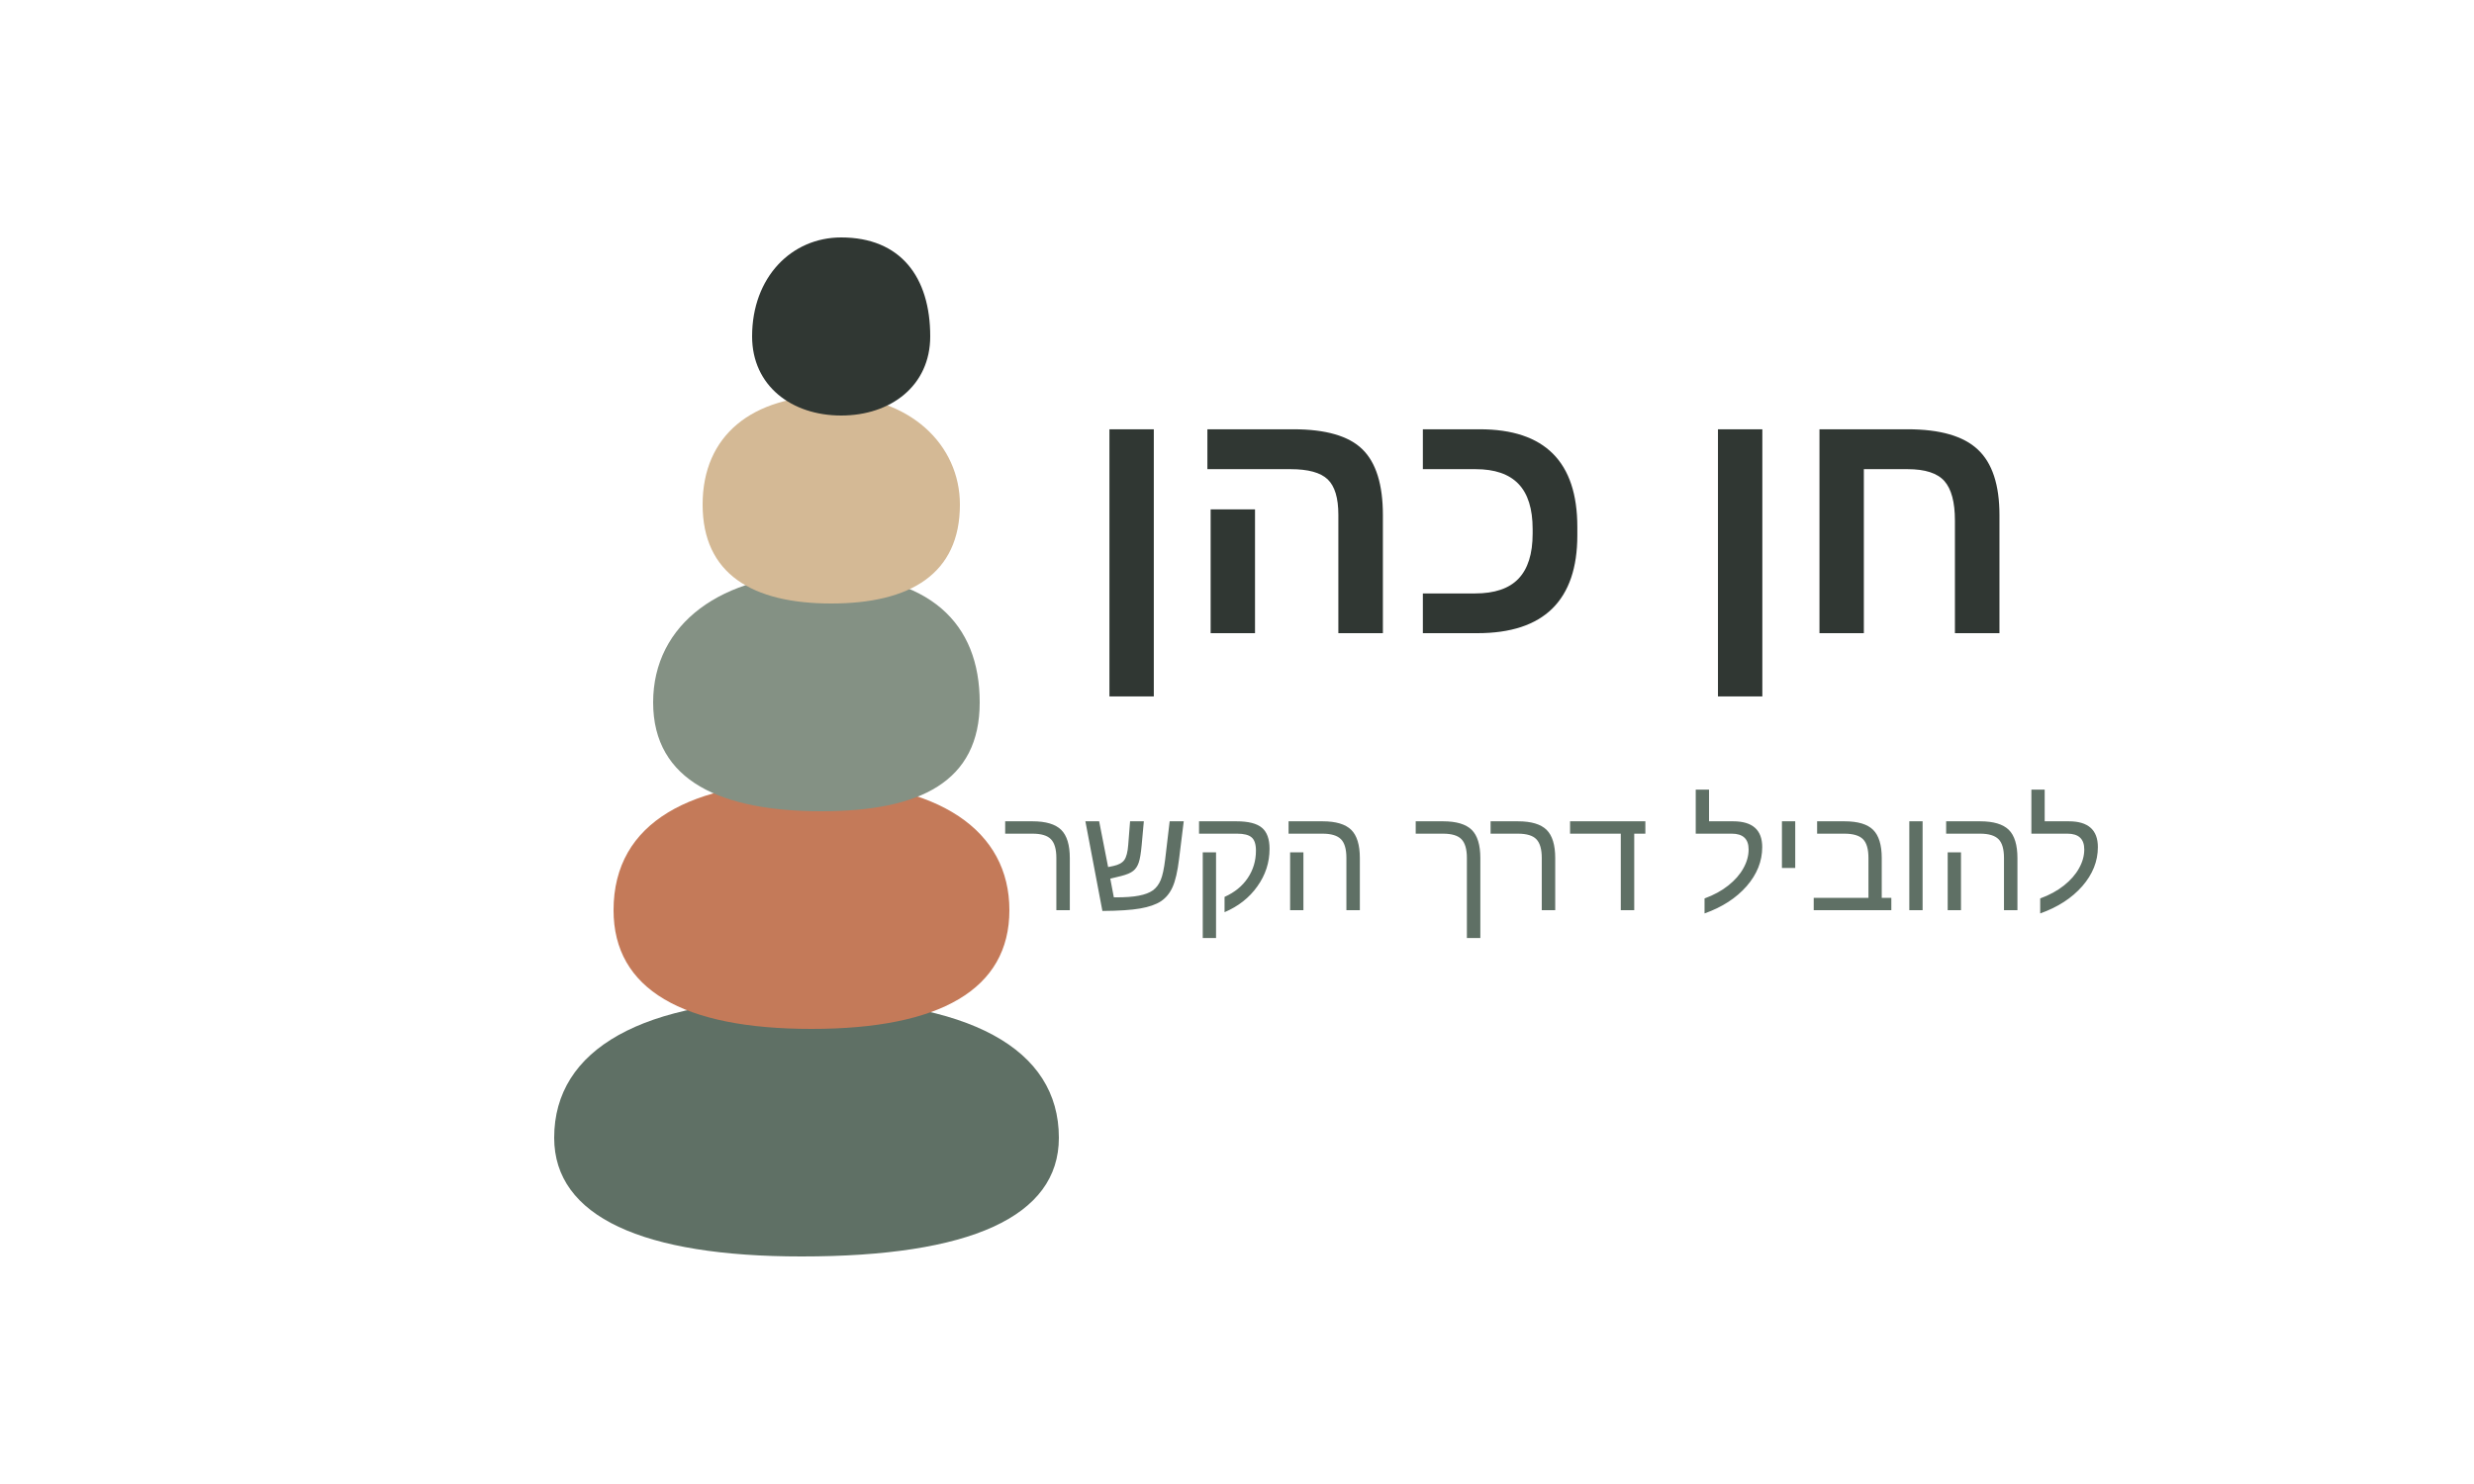
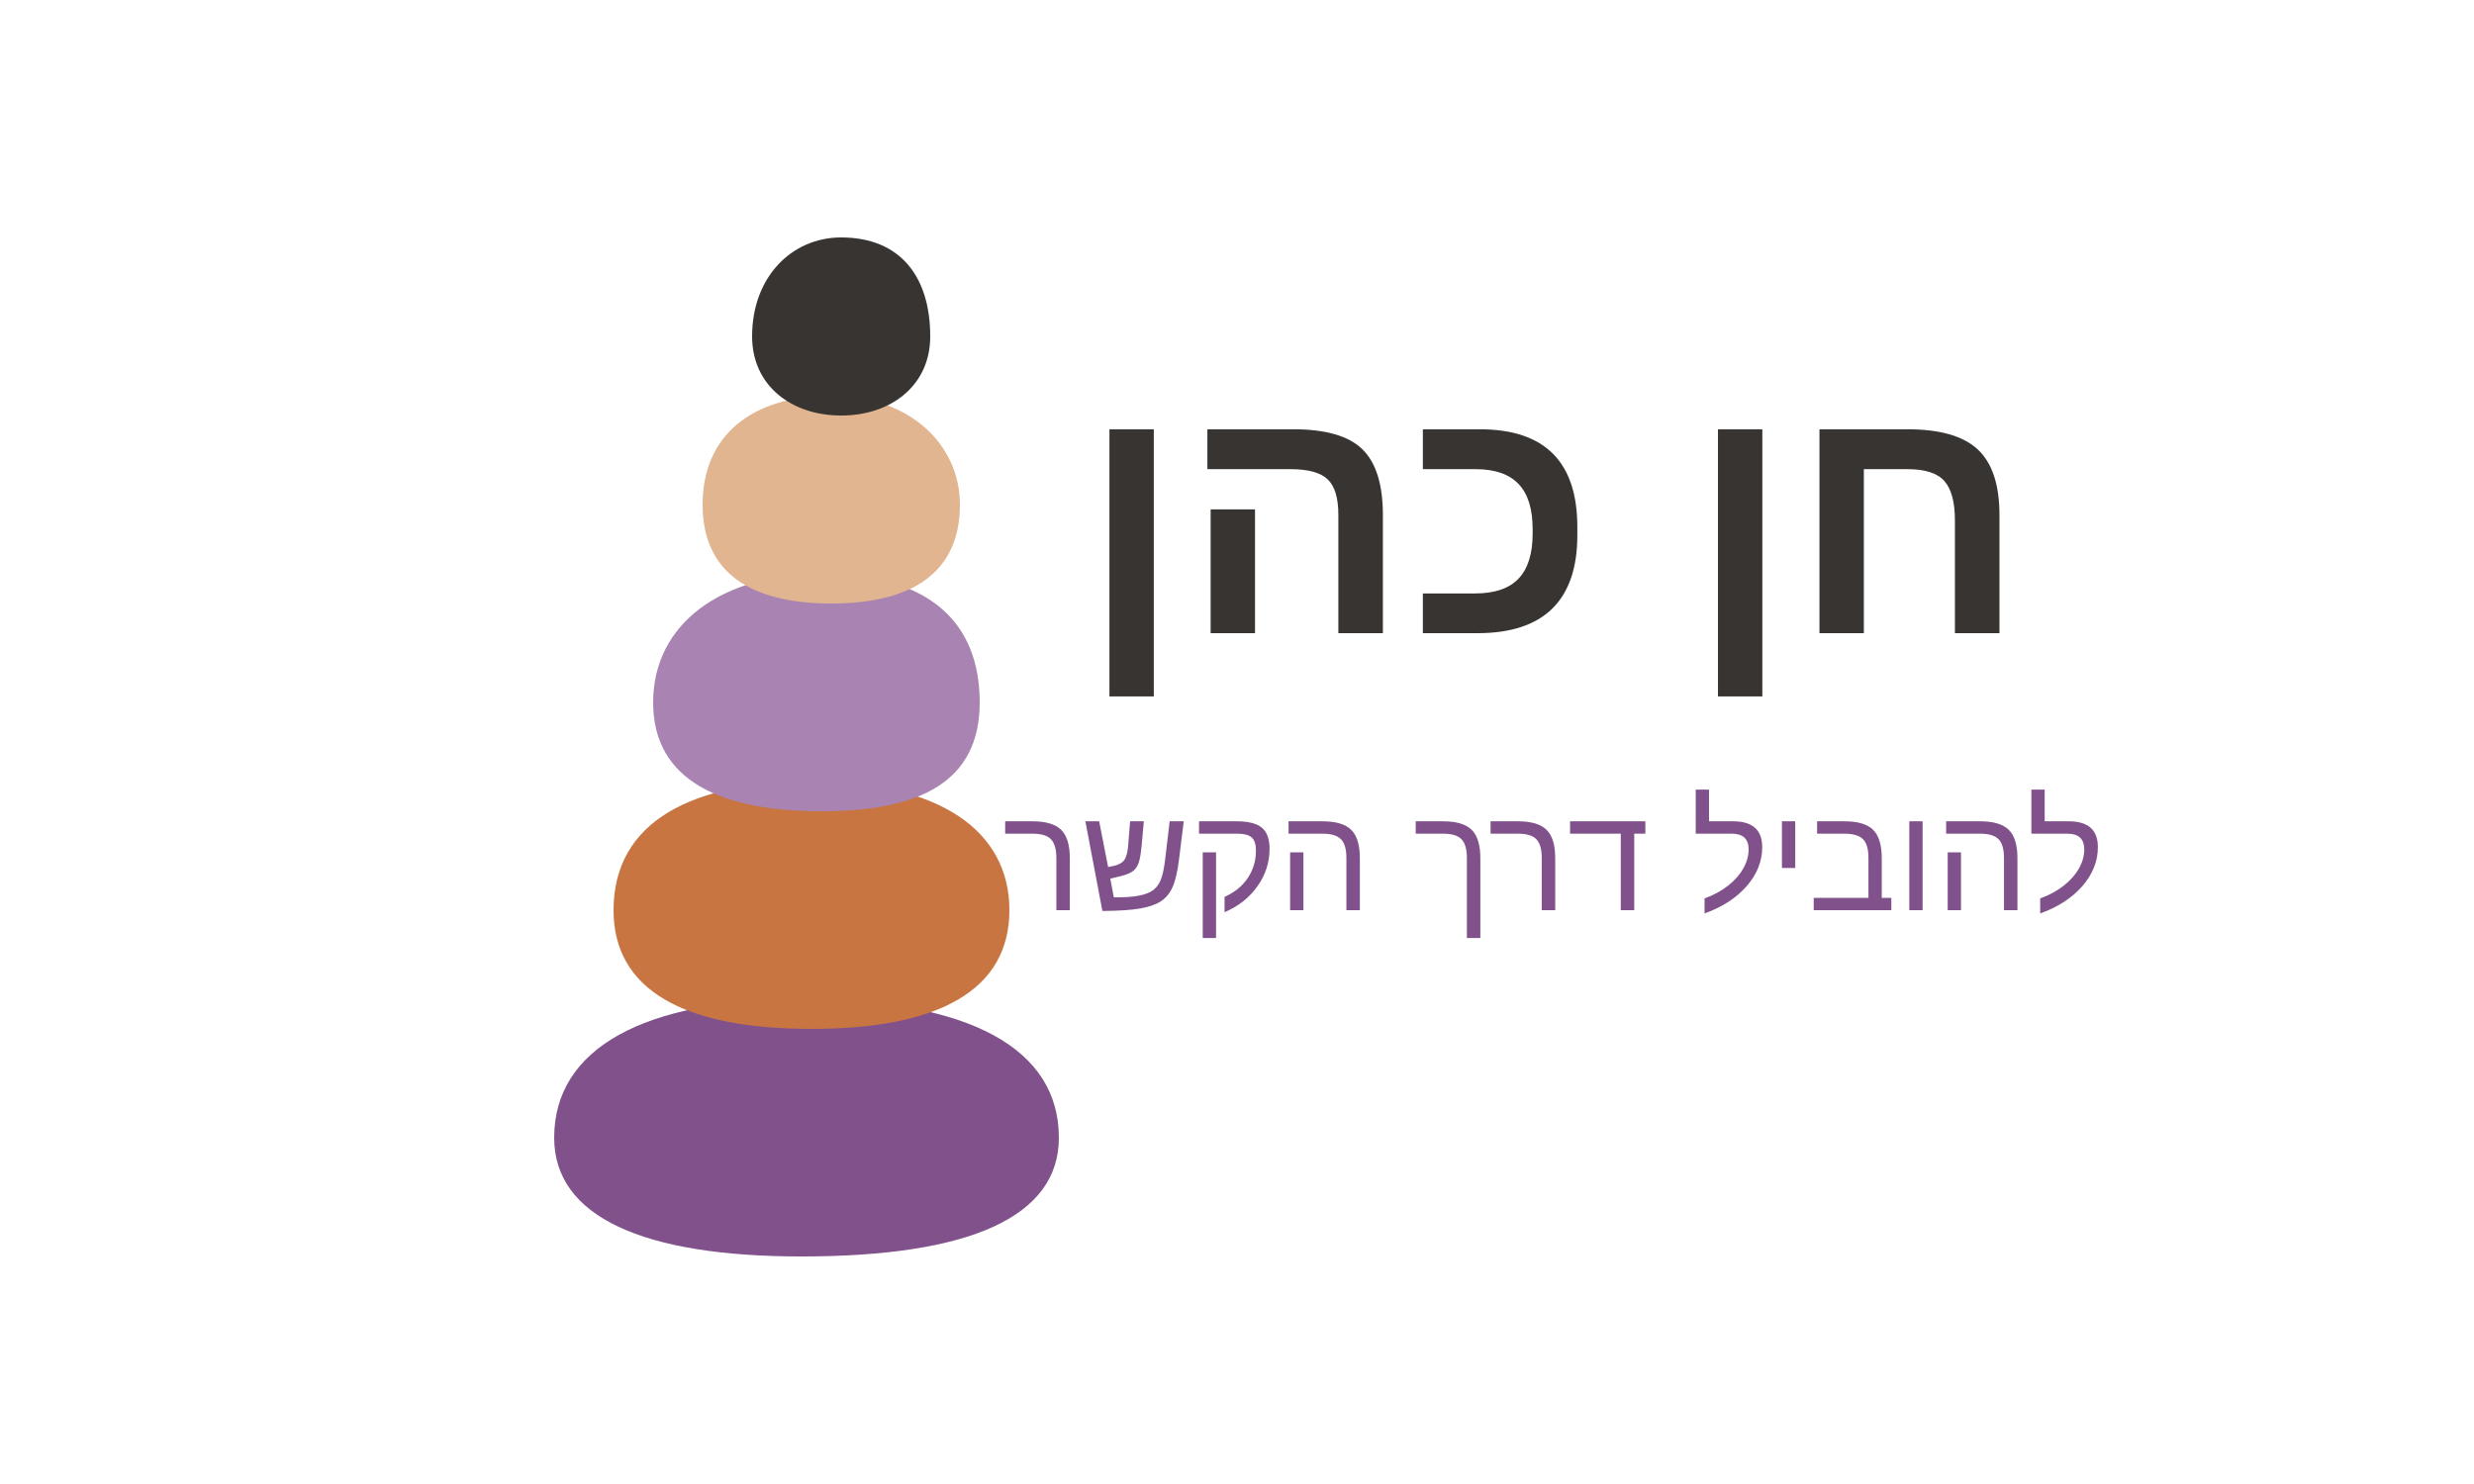
<svg xmlns="http://www.w3.org/2000/svg" width="250" height="150" viewBox="0 0 250 150" fill="none">
  <g transform="translate(17 10)">
-     <path d="M39 105C39 96 48 91 64 91C81 91 90 96 90 105C90 113 81 117 64 117C48 117 39 113 39 105Z" fill="#5F7065" />
-     <path d="M45 82C45 73 53 69 65 69C78 69 85 74 85 82C85 90 78 94 65 94C52 94 45 90 45 82Z" fill="#C47A59" />
-     <path d="M49 61C49 53 56 48 66 48C77 48 82 53 82 61C82 69 76 72 66 72C56 72 49 69 49 61Z" fill="#849184" />
-     <path d="M54 41C54 34 59 30 67 30C75 30 80 35 80 41C80 48 75 51 67 51C59 51 54 48 54 41Z" fill="#D4B995" />
-     <path d="M59 24C59 18 63 14 68 14C74 14 77 18 77 24C77 29 73 32 68 32C63 32 59 29 59 24Z" fill="#303733" />
+     <path d="M39 105C39 96 48 91 64 91C81 91 90 96 90 105C90 113 81 117 64 117C48 117 39 113 39 105Z" fill="#80518B" />
+     <path d="M45 82C45 73 53 69 65 69C78 69 85 74 85 82C85 90 78 94 65 94C52 94 45 90 45 82Z" fill="#C87542" />
+     <path d="M49 61C49 53 56 48 66 48C77 48 82 53 82 61C82 69 76 72 66 72C56 72 49 69 49 61Z" fill="#A983B1" />
+     <path d="M54 41C54 34 59 30 67 30C75 30 80 35 80 41C80 48 75 51 67 51C59 51 54 48 54 41Z" fill="#E0B58F" />
+     <path d="M59 24C59 18 63 14 68 14C74 14 77 18 77 24C77 29 73 32 68 32C63 32 59 29 59 24Z" fill="#383431" />
  </g>
-   <text x="157" y="64" fill="#303733" font-family="Arial, sans-serif" font-size="34" font-weight="700" text-anchor="middle">חן כהן</text>
-   <text x="157" y="92" fill="#5F7065" font-family="Arial, sans-serif" font-size="15" text-anchor="middle">להוביל דרך הקשר</text>
+   <text x="157" y="64" fill="#383431" font-family="Arial, sans-serif" font-size="34" font-weight="700" text-anchor="middle">חן כהן</text>
+   <text x="157" y="92" fill="#80518B" font-family="Arial, sans-serif" font-size="15" text-anchor="middle">להוביל דרך הקשר</text>
</svg>
